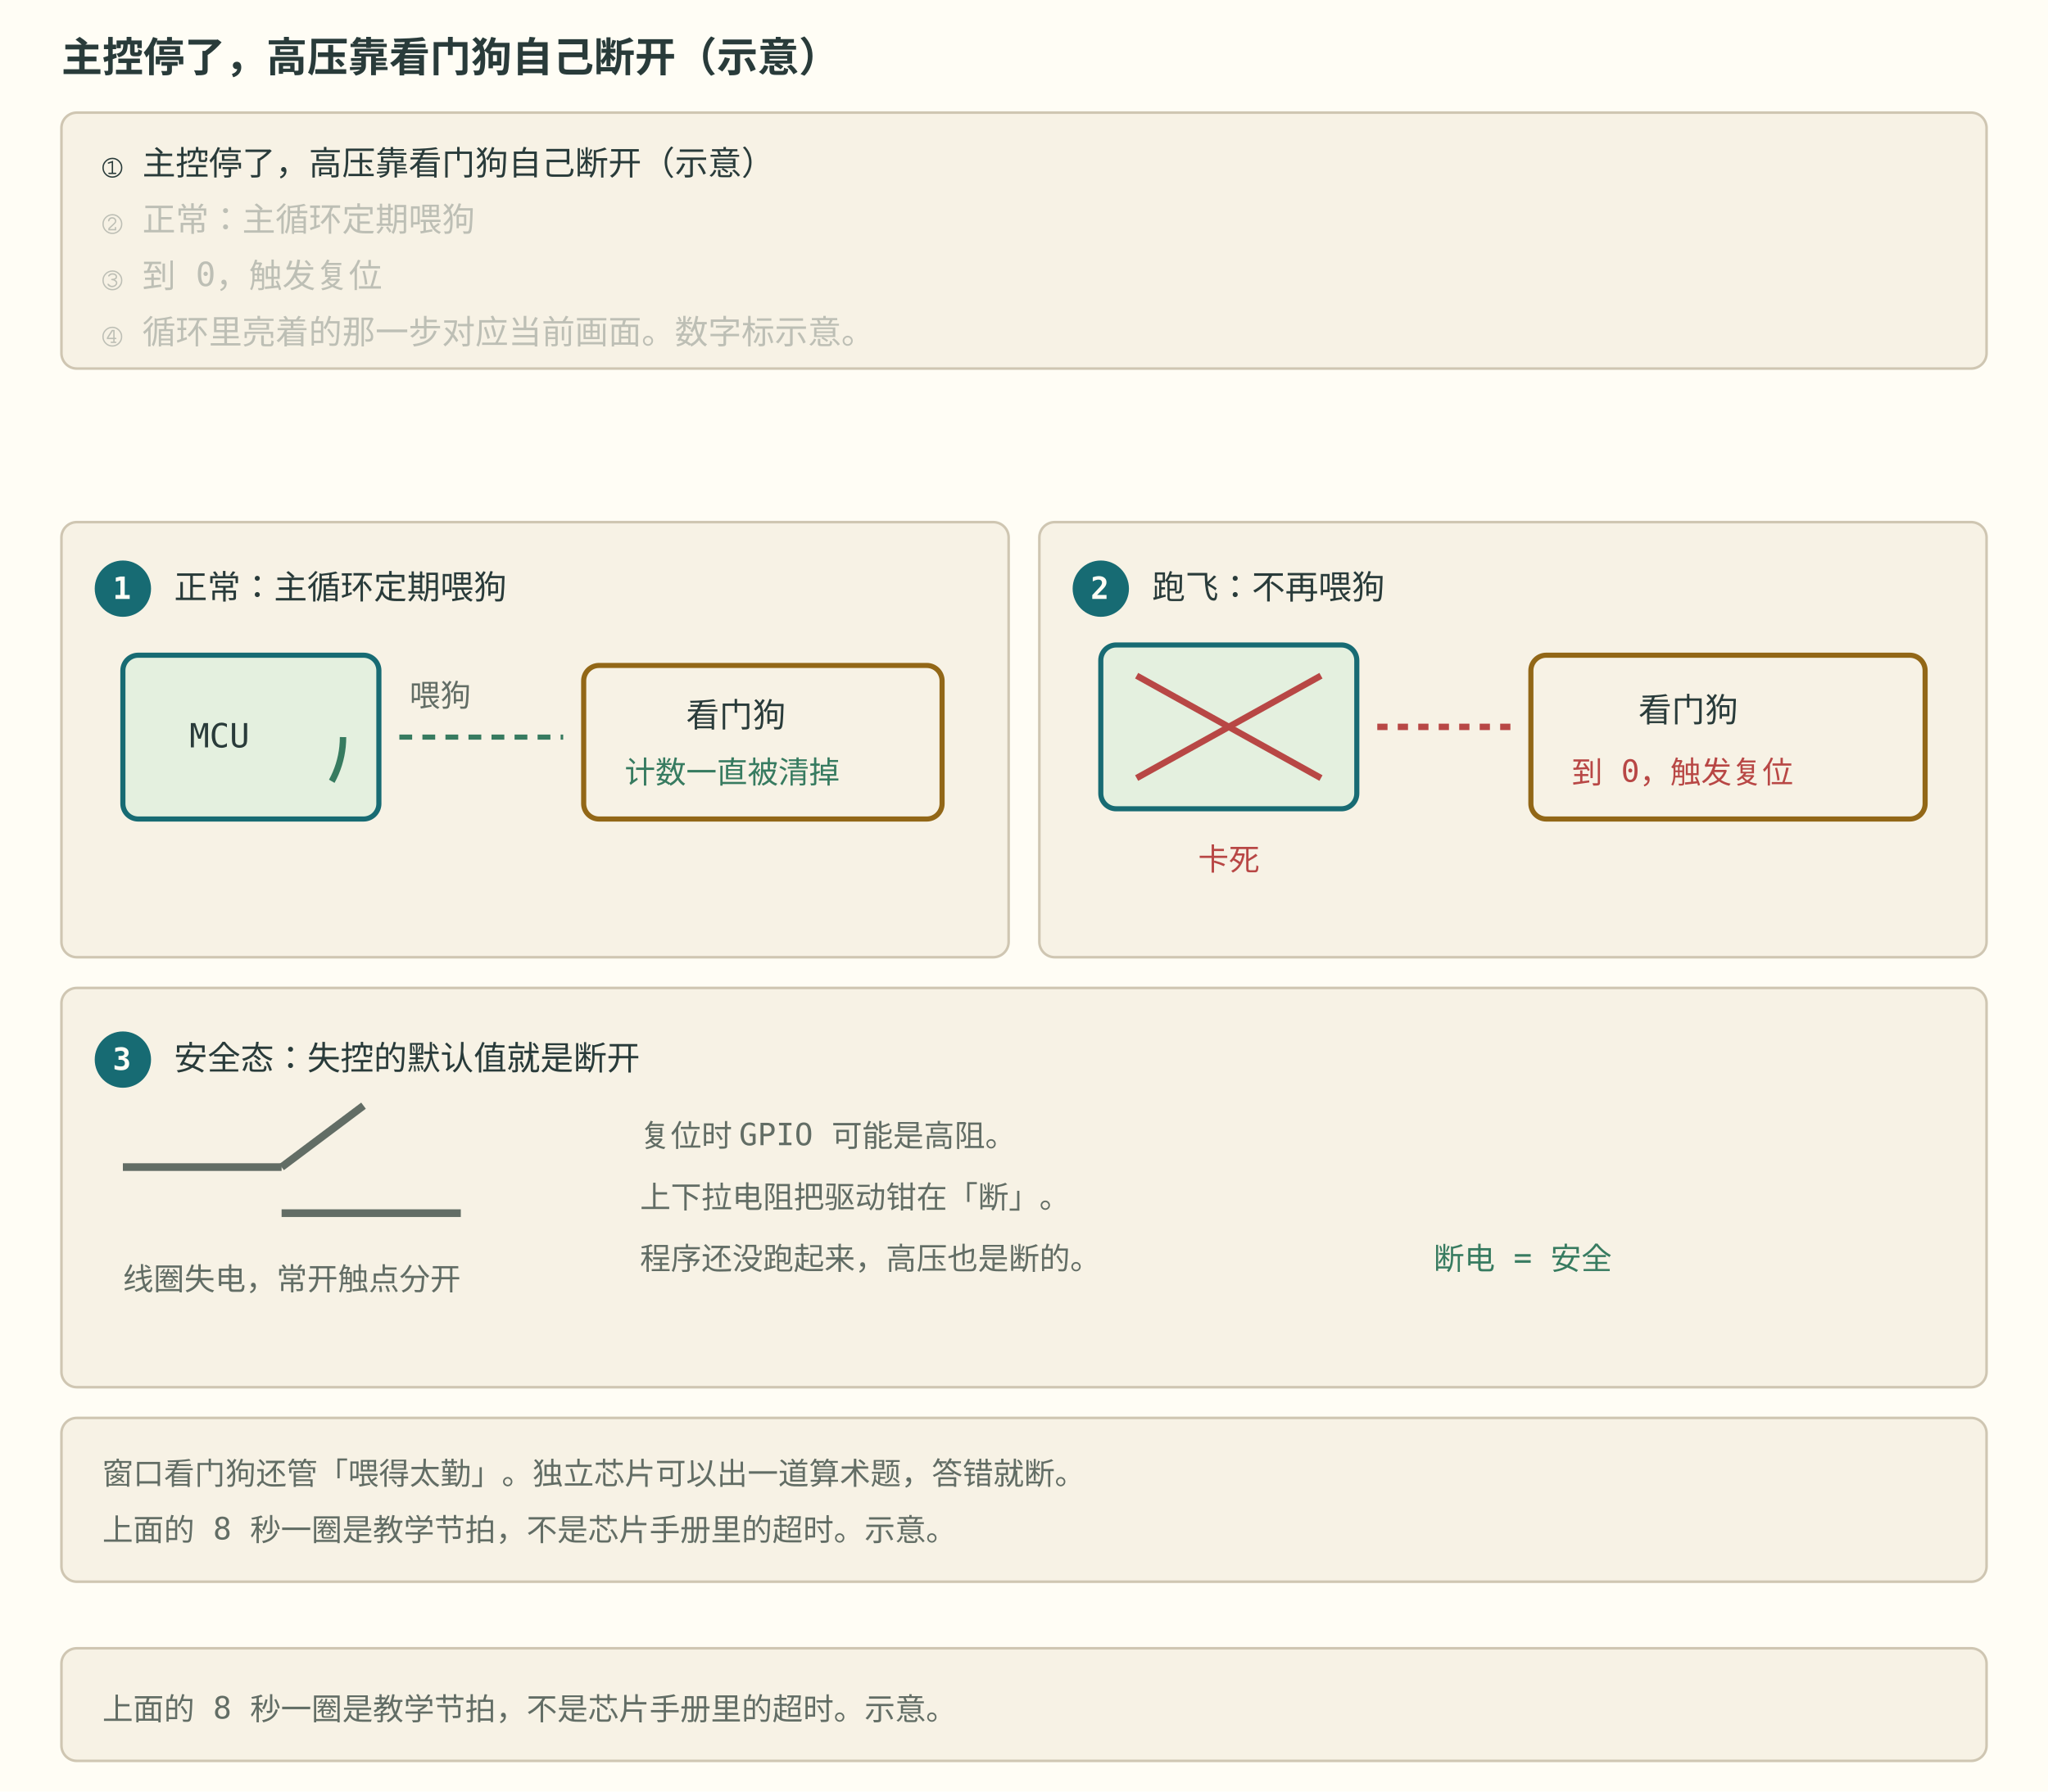
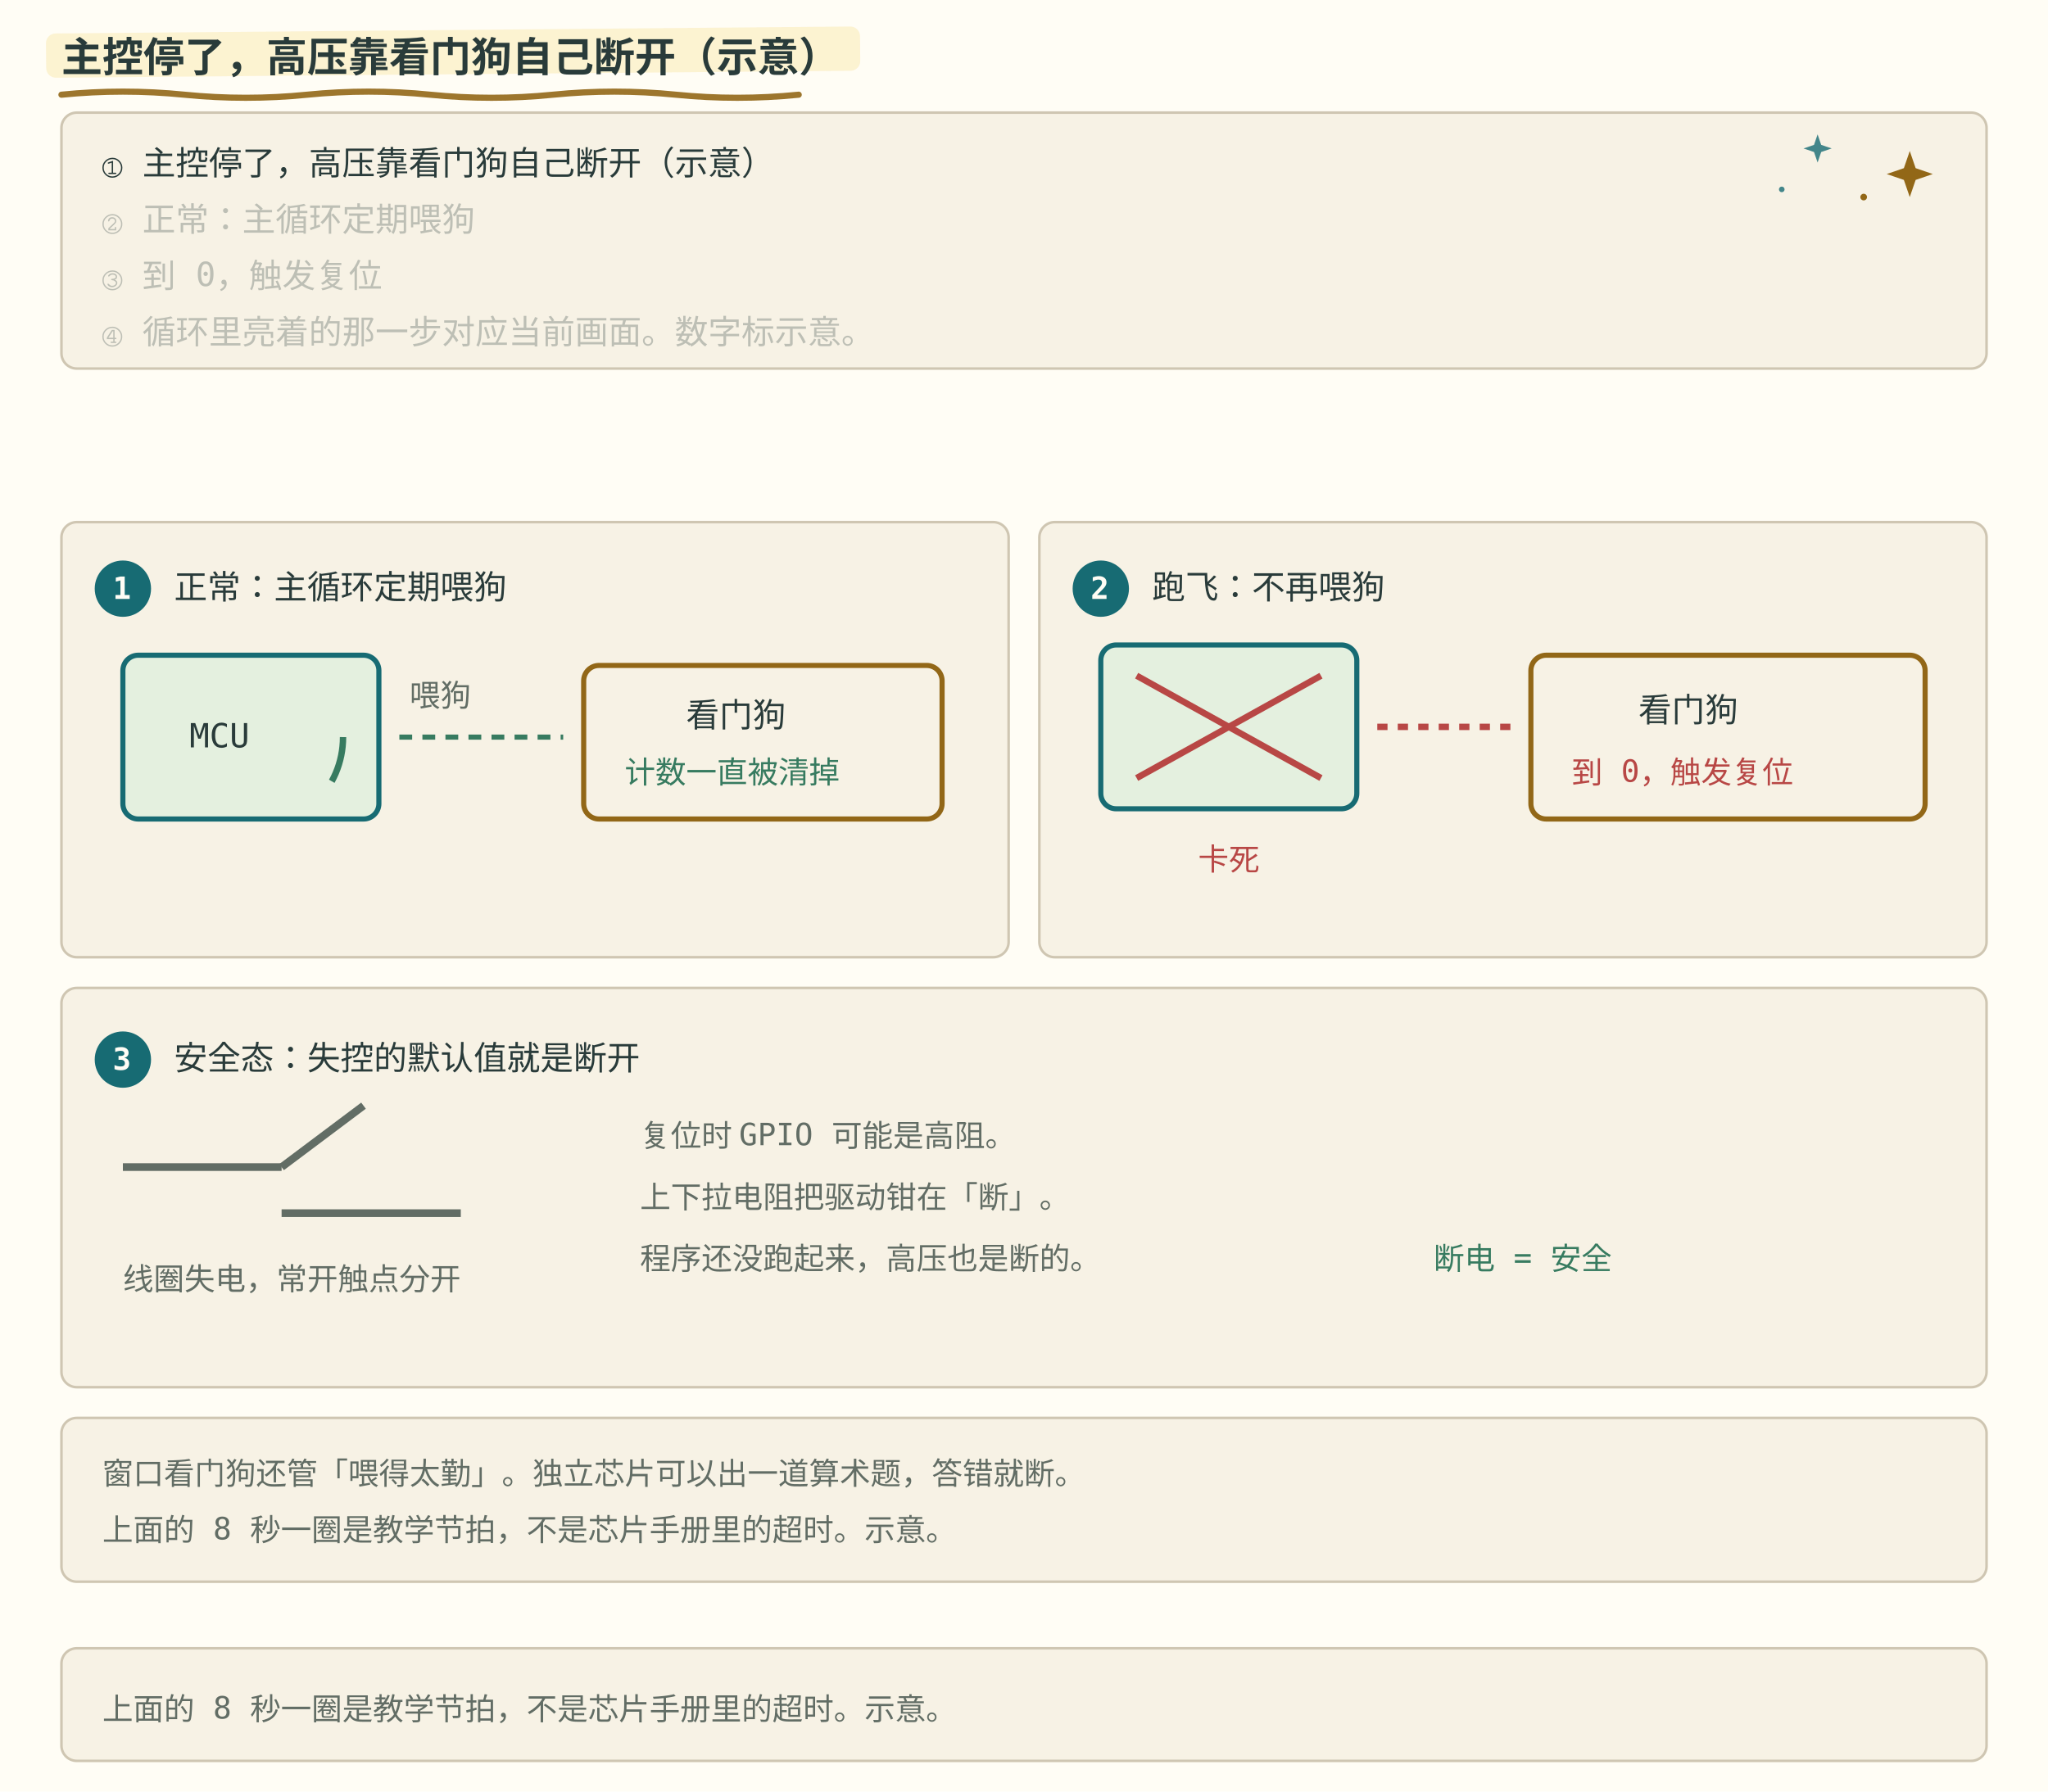
<svg xmlns="http://www.w3.org/2000/svg" viewBox="0 -156 800 700" role="img" font-family="ui-monospace, Consolas, monospace">
  <style>
    .bg { fill: #fffdf5; }
    .panel { fill: #f7f2e5; stroke: #cfc6b2; }
    .txt { fill: #293b3a; font-size: 13px; }
    .small { fill: #626d65; font-size: 12px; }
    .title { fill: #293b3a; font-size: 16px; font-weight: bold; }
    .mcu { fill: #e4f0df; stroke: #176b73; stroke-width: 2; }
    .wd { fill: #f7f2e5; stroke: #926717; stroke-width: 2; }
    .spin { stroke: #377b60; stroke-width: 2.5; fill: none; }
    .frozen { stroke: #b84745; stroke-width: 2.5; fill: none; }
    .feed { stroke: #377b60; stroke-width: 2; fill: none; stroke-dasharray: 5 4; }
    .trip { stroke: #b84745; stroke-width: 2.5; fill: none; }
    .relay { stroke: #626d65; stroke-width: 3; }
    .ok { fill: #377b60; }
    .bad { fill: #b84745; }
    .badge { fill: #176b73; }
    .badget { fill: #fffdf5; font-size: 12px; font-weight: bold; }
    @media (prefers-color-scheme: dark) {
      .bg { fill: #192727; }
      .panel { fill: #223333; stroke: #496160; }
      .txt { fill: #edf0e5; }
      .small { fill: #b0beb3; }
      .title { fill: #edf0e5; }
      .mcu { fill: #293f35; stroke: #7ec5c5; }
      .wd { fill: #223333; stroke: #dfbd78; }
      .spin { stroke: #8fc7a2; }
      .frozen { stroke: #f39b91; }
      .feed { stroke: #8fc7a2; }
      .trip { stroke: #f39b91; }
      .relay { stroke: #b0beb3; }
      .ok { fill: #8fc7a2; }
      .bad { fill: #f39b91; }
      .badge { fill: #7ec5c5; }
      .badget { fill: #192727; }
    }
  </style>
+   <style id="bms-motion">
+     /* bms-motion: 手帐式动效注记（纯装饰，不改技术几何与既有 SMIL 时序） */
+     .bms-marker { fill: #fbefc7; opacity: .78; }
+     .bms-under { fill: none; stroke: #926717; stroke-width: 2.4; stroke-linecap: round; opacity: .9; }
+     .bms-spark-line { fill: none; stroke: #926717; stroke-width: 1.9; stroke-linecap: round; }
+     .bms-spark-fill { fill: #926717; }
+     .bms-spark-soft { fill: #176b73; opacity: .8; }
+     .bms-sticker { fill: none; stroke: #926717; stroke-width: 2; stroke-dasharray: 7 5; stroke-linecap: round; opacity: .85; }
+     .bms-halo { fill: none; stroke: #926717; stroke-width: 2; }
+     .bms-marker, .bms-under, .bms-sticker, .bms-halo,
+     .bms-spark, .bms-success, .bms-doodle { pointer-events: none; }
+     circle:has(&gt; animateMotion) { filter: drop-shadow(0 0 2px rgba(146,103,23,.5)) drop-shadow(0 0 5px rgba(196,145,52,.45)); }
+     rect:has(&gt; animateMotion) { filter: drop-shadow(0 0 3px rgba(196,145,52,.75)); }
+     g:has(&gt; circle):has(&gt; path.stroke-check) { filter: drop-shadow(0 0 5px rgba(55,123,96,.5)); }
+     @media (prefers-color-scheme: dark) {
+       .bms-marker { fill: #453e2b; opacity: .85; }
+       .bms-under { stroke: #dfbd78; }
+       .bms-spark-line { stroke: #dfbd78; }
+       .bms-spark-fill { fill: #dfbd78; }
+       .bms-spark-soft { fill: #7ec5c5; }
+       .bms-sticker { stroke: #dfbd78; }
+       .bms-halo { stroke: #dfbd78; }
+       circle:has(&gt; animateMotion) { filter: drop-shadow(0 0 2px rgba(223,189,120,.8)) drop-shadow(0 0 7px rgba(223,189,120,.9)); }
+       rect:has(&gt; animateMotion) { filter: drop-shadow(0 0 6px rgba(223,189,120,.8)); }
+       g:has(&gt; circle):has(&gt; path.stroke-check) { filter: drop-shadow(0 0 6px rgba(143,199,162,.7)); }
+     }
+     @media (prefers-reduced-motion: reduce) { .bms-spark, .bms-success, .bms-doodle { display: none; } }
+ </style>
  <rect class="bg" x="0" y="-156" width="800" height="700" />
+   <rect class="bms-marker" aria-hidden="true" x="18.0" y="-142.9" width="318.0" height="17.3" rx="3.8" transform="rotate(-.5 18.0 -134.2)" />
+   <path class="bms-under" aria-hidden="true" d="M24.0 -119.0 q 24.0 -2.4 48.0 0 t 48 0 t 48 0 t 48 0 t 48 0 t 48 0" />
  <text class="title" x="24" y="-128">主控停了，高压靠看门狗自己断开（示意）</text>
  <rect class="panel" x="24" y="-112" width="752" height="100" rx="6" />
+   <g class="bms-doodle" aria-hidden="true" transform="translate(746.0 -88.0)">
+     <animateTransform attributeName="transform" type="rotate" values="-6;7;-6" keyTimes="0;0.5;1" dur="5.4s" repeatCount="indefinite" additive="sum" />
+     <animate attributeName="opacity" values="0.62;1;0.62" keyTimes="0;0.5;1" dur="3.6s" repeatCount="indefinite" />
+     <path class="bms-spark-fill" d="M0 -9 L2.3 -2.3 L9 0 L2.3 2.3 L0 9 L-2.3 2.3 L-9 0 L-2.3 -2.3 Z" />
+   </g>
+   <g class="bms-doodle" aria-hidden="true" transform="translate(710.0 -98.0)">
+     <animateTransform attributeName="transform" type="rotate" values="5;-4;5" keyTimes="0;0.5;1" dur="6.2s" repeatCount="indefinite" additive="sum" />
+     <animate attributeName="opacity" values="0.5;0.9;0.5" keyTimes="0;0.5;1" dur="4.4s" repeatCount="indefinite" />
+     <path class="bms-spark-soft" d="M0 -5.5 L1.4 -1.4 L5.5 0 L1.4 1.4 L0 5.5 L-1.4 1.4 L-5.5 0 L-1.4 -1.4 Z" />
+   </g>
+   <g class="bms-doodle" aria-hidden="true">
+     <circle class="bms-spark-fill" cx="728.0" cy="-79.0" r="1.3" />
+     <circle class="bms-spark-soft" cx="696.0" cy="-82.0" r="1.1" />
+   </g>
  <text class="txt" x="40" y="-88" opacity="1">① 主控停了，高压靠看门狗自己断开（示意）<animate calcMode="spline" keySplines="0.42 0 0.58 1;0.7 0 0.84 0;0.42 0 0.58 1;0.42 0 0.58 1;0.42 0 0.58 1;0.42 0 0.58 1;0.42 0 0.58 1" attributeName="opacity" values="1;1;0.28;0.28;0.28;0.28;0.28;0.28" keyTimes="0;0.249;0.25;0.499;0.5;0.749;0.75;1" dur="12s" repeatCount="indefinite" />
  </text>
  <text class="txt" x="40" y="-66" opacity="0.28">② 正常：主循环定期喂狗<animate calcMode="spline" keySplines="0.42 0 0.58 1;0.16 1 0.3 1;0.42 0 0.58 1;0.7 0 0.84 0;0.42 0 0.58 1;0.42 0 0.58 1;0.42 0 0.58 1" attributeName="opacity" values="0.28;0.28;1;1;0.28;0.28;0.28;0.28" keyTimes="0;0.249;0.25;0.499;0.5;0.749;0.75;1" dur="12s" repeatCount="indefinite" />
  </text>
  <text class="txt" x="40" y="-44" opacity="0.28">③ 到 0，触发复位<animate calcMode="spline" keySplines="0.42 0 0.58 1;0.42 0 0.58 1;0.42 0 0.58 1;0.16 1 0.3 1;0.42 0 0.58 1;0.7 0 0.84 0;0.42 0 0.58 1" attributeName="opacity" values="0.28;0.28;0.28;0.28;1;1;0.28;0.28" keyTimes="0;0.249;0.25;0.499;0.5;0.749;0.75;1" dur="12s" repeatCount="indefinite" />
  </text>
  <text class="txt" x="40" y="-22" opacity="0.28">④ 循环里亮着的那一步对应当前画面。数字标示意。<animate calcMode="spline" keySplines="0.42 0 0.58 1;0.42 0 0.58 1;0.42 0 0.58 1;0.42 0 0.58 1;0.42 0 0.58 1;0.16 1 0.3 1;0.42 0 0.58 1" attributeName="opacity" values="0.28;0.28;0.28;0.28;0.28;0.28;1;1" keyTimes="0;0.249;0.25;0.499;0.5;0.749;0.75;1" dur="12s" repeatCount="indefinite" />
  </text>
  <rect class="panel" x="24" y="488" width="752" height="44" rx="6" />
  <text class="small" x="40" y="516">上面的 8 秒一圈是教学节拍，不是芯片手册里的超时。示意。</text>
  <rect class="bg" width="800" height="480" />
  <rect class="panel" x="24" y="48" width="370" height="170" rx="6" />
  <circle class="badge" cx="48" cy="74" r="11" />
  <text class="badget small" x="44" y="78">1</text>
  <text class="txt" x="68" y="78">正常：主循环定期喂狗</text>
  <rect class="mcu" x="48" y="100" width="100" height="64" rx="6" />
  <text class="txt" x="74" y="136">MCU</text>
  <circle class="spin" cx="98" cy="132" r="36" stroke-dasharray="18 210">
    <animateTransform calcMode="spline" keySplines="0.42 0 0.58 1" attributeName="transform" type="rotate" from="0 98 132" to="360 98 132" dur="8s" repeatCount="indefinite" />
  </circle>
  <path class="feed" d="M 156 132 H 220">
    <animate calcMode="spline" keySplines="0.7 0 0.84 0" attributeName="stroke-dashoffset" values="18;0" dur="8s" repeatCount="indefinite" />
  </path>
  <text class="small" x="160" y="120">喂狗</text>
  <rect class="wd" x="228" y="104" width="140" height="60" rx="6" />
  <text class="txt" x="268" y="128">看门狗</text>
  <text class="ok" x="244" y="150">计数一直被清掉</text>
  <rect class="panel" x="406" y="48" width="370" height="170" rx="6" />
  <circle class="badge" cx="430" cy="74" r="11" />
  <text class="badget small" x="426" y="78">2</text>
  <text class="txt" x="450" y="78">跑飞：不再喂狗</text>
  <rect class="mcu" x="430" y="96" width="100" height="64" rx="6" />
  <line class="frozen" x1="444" y1="108" x2="516" y2="148" />
  <line class="frozen" x1="516" y1="108" x2="444" y2="148" />
  <text class="bad small" x="480" y="184" text-anchor="middle">卡死</text>
  <line class="trip" x1="538" y1="128" x2="590" y2="128" stroke-dasharray="4 4" />
  <rect class="wd" x="598" y="100" width="154" height="64" rx="6" />
  <text class="txt" x="640" y="126">看门狗</text>
  <text class="bad small" x="614" y="150">到 0，触发复位
    <animate calcMode="spline" keySplines="0.7 0 0.84 0;0.16 1 0.3 1" attributeName="opacity" values="1;0.35;1" keyTimes="0;0.5;1" dur="8s" repeatCount="indefinite" />
  </text>
  <rect class="panel" x="24" y="230" width="752" height="156" rx="6" />
  <circle class="badge" cx="48" cy="258" r="11" />
  <text class="badget small" x="44" y="262">3</text>
  <text class="txt" x="68" y="262">安全态：失控的默认值就是断开</text>
  <line class="relay" x1="48" y1="300" x2="110" y2="300" />
  <line class="relay" x1="110" y1="300" x2="142" y2="276" />
  <line class="relay" x1="110" y1="318" x2="180" y2="318" />
  <text class="small" x="48" y="348">线圈失电，常开触点分开</text>
  <text class="small" x="250" y="292">复位时 GPIO 可能是高阻。</text>
  <text class="small" x="250" y="316">上下拉电阻把驱动钳在「断」。</text>
  <text class="small" x="250" y="340">程序还没跑起来，高压也是断的。</text>
  <text class="ok" x="560" y="340">断电 = 安全</text>
  <rect class="panel" x="24" y="398" width="752" height="64" rx="6" />
  <text class="small" x="40" y="424">窗口看门狗还管「喂得太勤」。独立芯片可以出一道算术题，答错就断。</text>
  <text class="small" x="40" y="446">上面的 8 秒一圈是教学节拍，不是芯片手册里的超时。示意。</text>
</svg>
